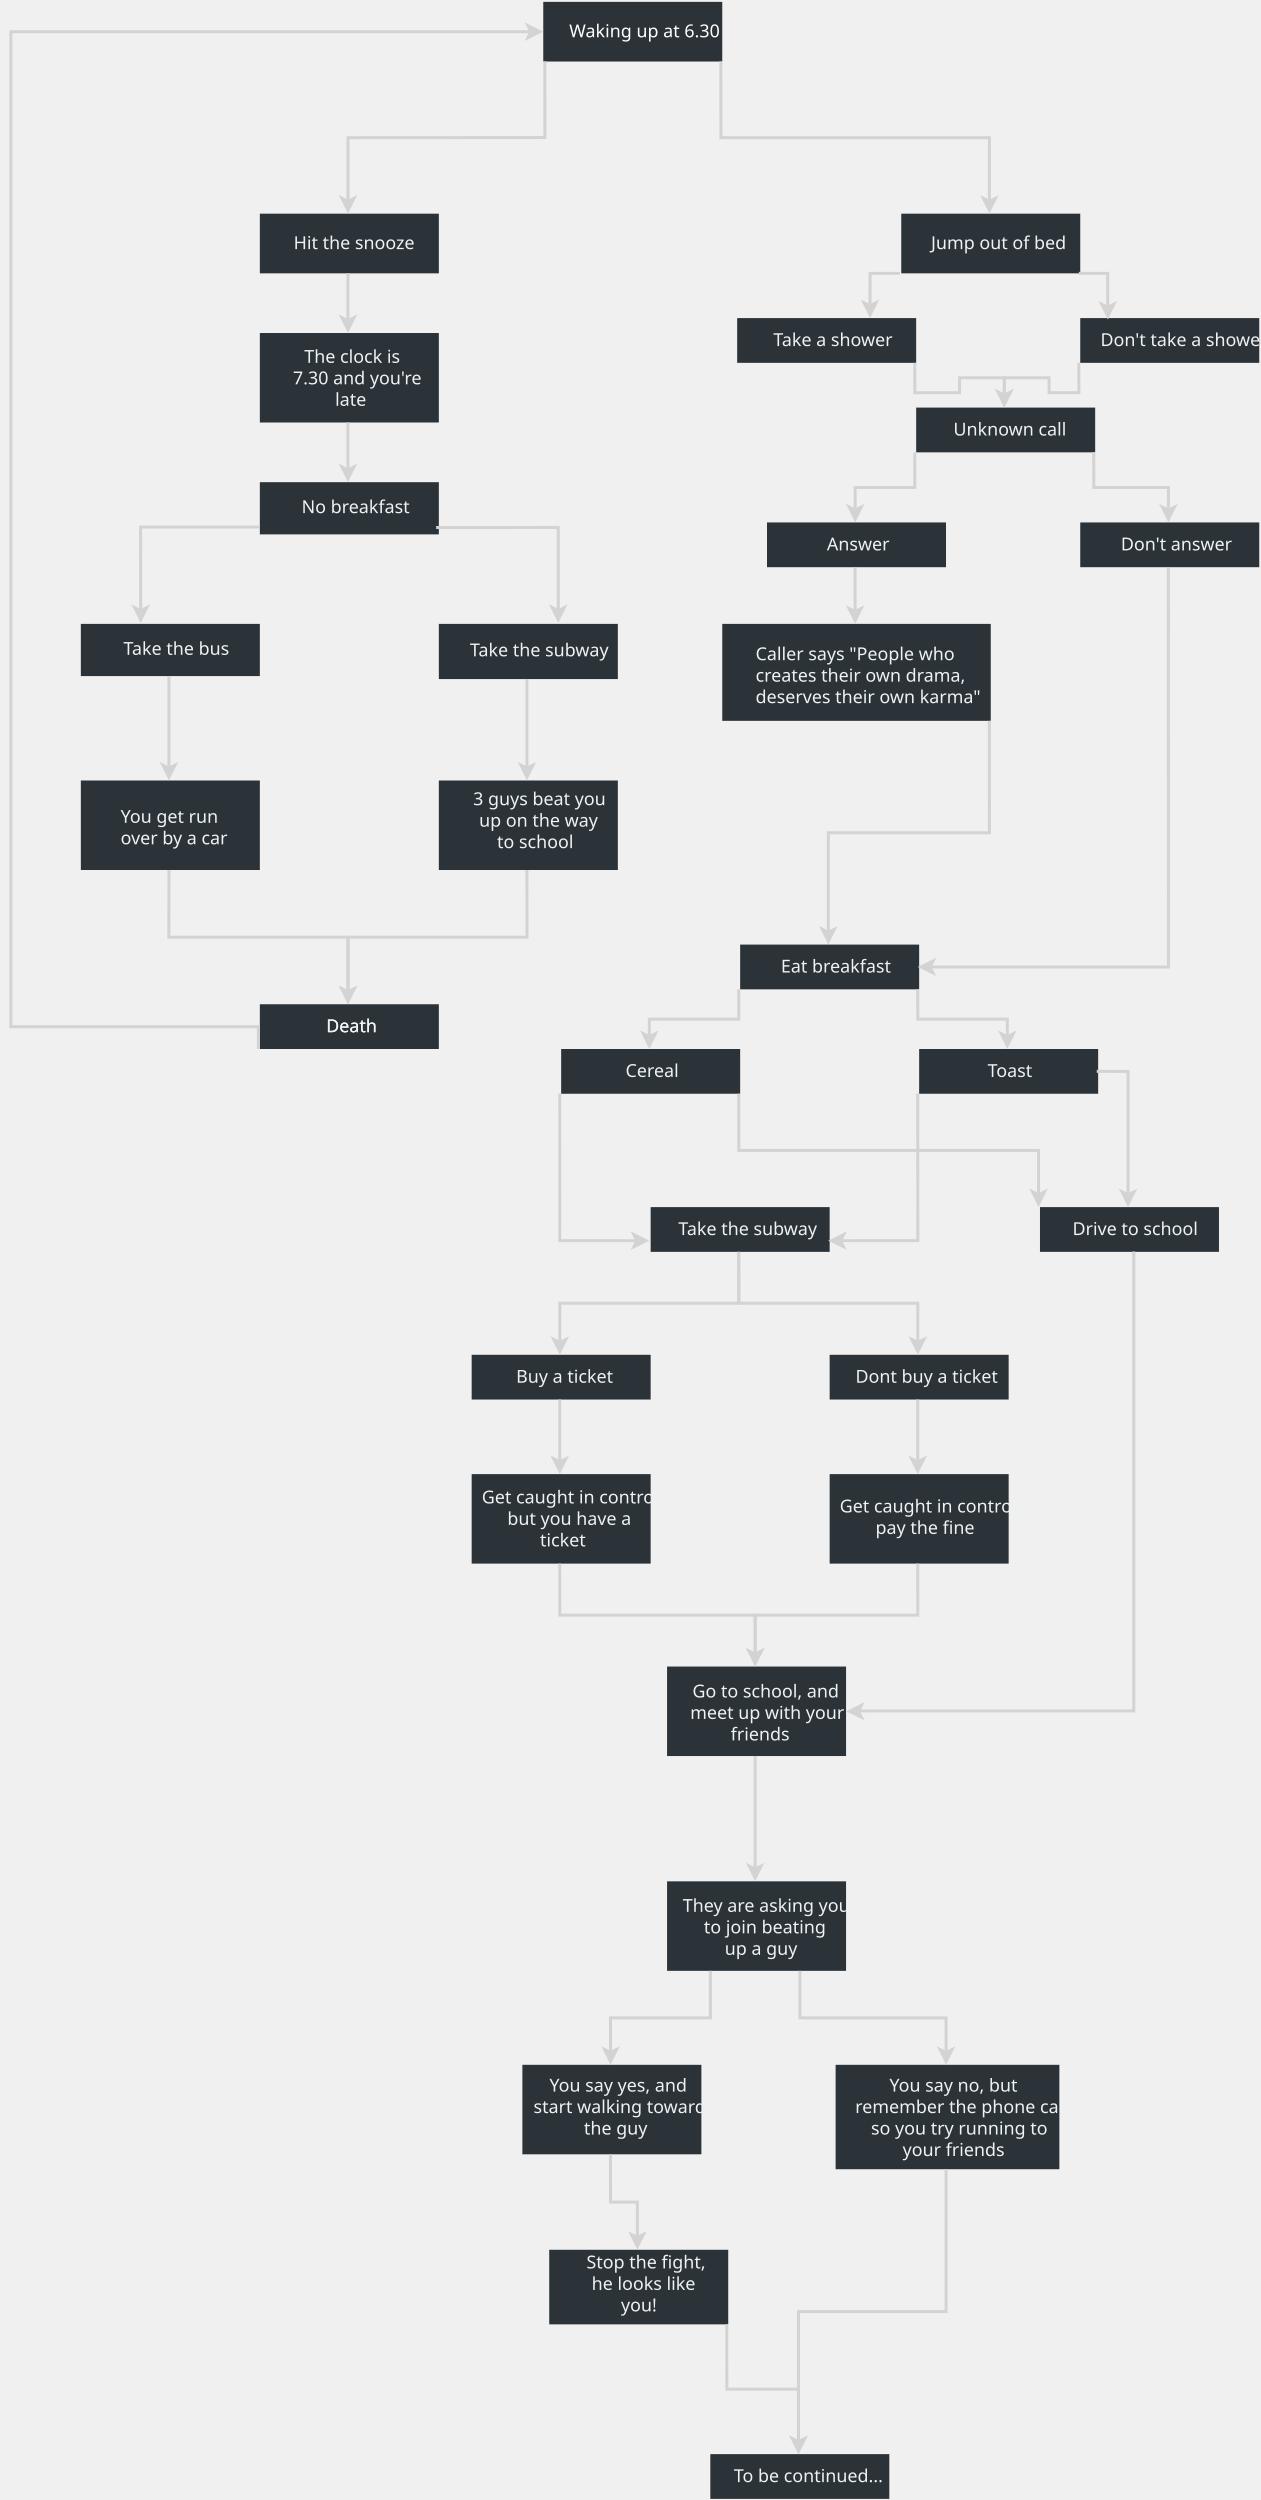
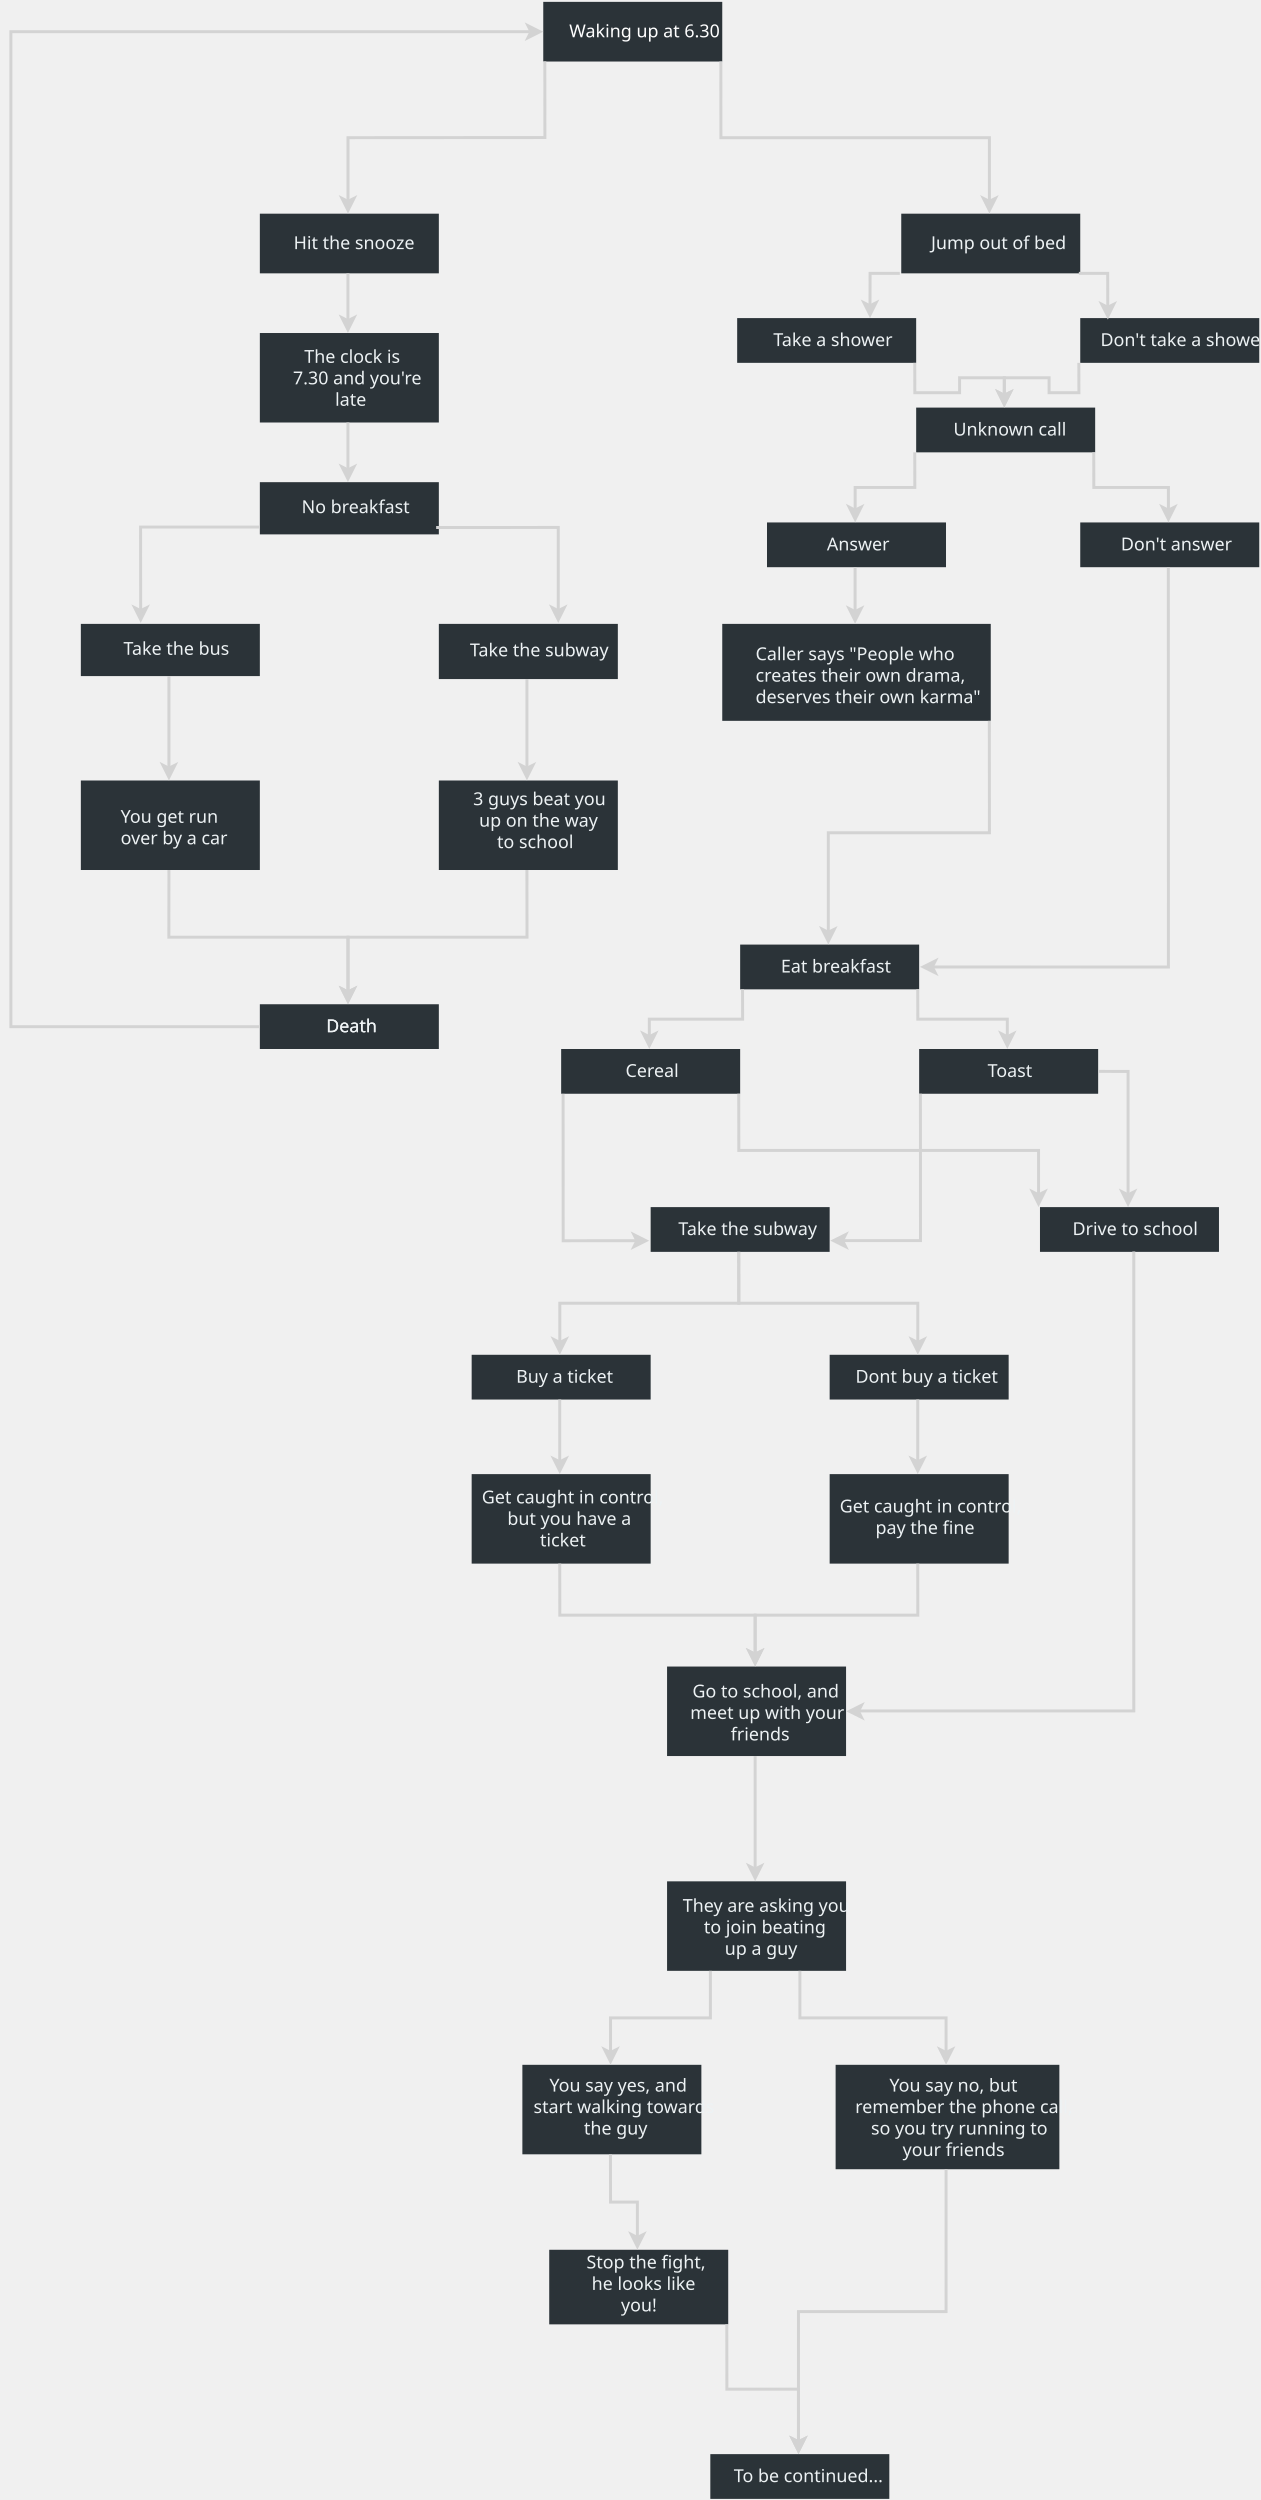
<svg xmlns="http://www.w3.org/2000/svg" version="1.1" id="Layer_1" x="0px" y="0px" viewBox="0 0 1690 3352" style="enable-background:new 0 0 1690 3352;" xml:space="preserve">
  <style type="text/css">
	.st0{fill:#2B3338;}
	.st1{fill:none;stroke:#D3D3D3;stroke-width:4;stroke-miterlimit:10;}
	.st2{fill:#D3D3D3;stroke:#D3D3D3;stroke-width:4;stroke-miterlimit:10;}
	.st3{fill:#FFFFFF;}
	.st4{font-family:'TimesNewRomanPSMT';}
	.st5{font-size:24px;}
	.st6{fill:#EDF2F4;}
	.st7{enable-background:new    ;}
</style>
  <g id="box">
    <rect x="728.4" y="2.5" pointer-events="all" class="st0" width="240" height="80" />
    <rect x="348.4" y="286.5" pointer-events="all" class="st0" width="240" height="80" />
    <rect x="1208.4" y="286.5" pointer-events="all" class="st0" width="240" height="80" />
    <rect x="348.4" y="446.5" pointer-events="all" class="st0" width="240" height="120" />
    <rect x="348.4" y="646.5" pointer-events="all" class="st0" width="240" height="70" />
    <rect x="108.4" y="836.5" pointer-events="all" class="st0" width="240" height="70" />
    <rect x="588.4" y="836.5" pointer-events="all" class="st0" width="240" height="74" />
    <rect x="108.4" y="1046.5" pointer-events="all" class="st0" width="240" height="120" />
    <rect x="588.4" y="1046.5" pointer-events="all" class="st0" width="240" height="120" />
    <rect x="988.4" y="426.5" pointer-events="all" class="st0" width="240" height="60" />
    <rect x="1448.4" y="426.5" pointer-events="all" class="st0" width="240" height="60" />
    <rect x="1228.4" y="546.5" pointer-events="all" class="st0" width="240" height="60" />
    <rect x="1448.4" y="700.5" pointer-events="all" class="st0" width="240" height="60" />
    <rect x="1028.4" y="700.5" pointer-events="all" class="st0" width="240" height="60" />
    <rect x="968.4" y="836.5" pointer-events="all" class="st0" width="360" height="130" />
    <rect x="992.4" y="1266.5" pointer-events="all" class="st0" width="240" height="60" />
    <rect x="752.4" y="1406.5" pointer-events="all" class="st0" width="240" height="60" />
    <rect x="1232.4" y="1406.5" pointer-events="all" class="st0" width="240" height="60" />
    <rect x="872.4" y="1618.5" pointer-events="all" class="st0" width="240" height="60" />
    <rect x="632.4" y="1816.5" pointer-events="all" class="st0" width="240" height="60" />
    <rect x="1112.4" y="1816.5" pointer-events="all" class="st0" width="240" height="60" />
    <rect x="1112.4" y="1976.5" pointer-events="all" class="st0" width="240" height="120" />
    <rect x="632.4" y="1976.5" pointer-events="all" class="st0" width="240" height="120" />
    <rect x="1394.4" y="1618.5" pointer-events="all" class="st0" width="240" height="60" />
    <rect x="894.4" y="2234.5" pointer-events="all" class="st0" width="240" height="120" />
    <rect x="894.4" y="2522.5" pointer-events="all" class="st0" width="240" height="120" />
    <rect x="700.4" y="2768.5" pointer-events="all" class="st0" width="240" height="120" />
    <rect x="1120.4" y="2768.5" pointer-events="all" class="st0" width="300" height="140" />
    <rect x="736.4" y="3016.5" pointer-events="all" class="st0" width="240" height="100" />
    <rect x="952.4" y="3290.5" pointer-events="all" class="st0" width="240" height="60" />
    <rect x="348.4" y="1346.5" pointer-events="all" class="st0" width="240" height="60" />
  </g>
  <g id="text-line">
    <path pointer-events="stroke" class="st1" d="M730.5,82.3l0.1,102.1l-264,0.2V270" />
    <path pointer-events="all" class="st2" d="M466.6,282l-8-16l8,4l8-4L466.6,282z" />
    <path pointer-events="stroke" class="st1" d="M966.5,82.5l0.1,102.1h360V270" />
    <path pointer-events="all" class="st2" d="M1326.6,282l-8-16l8,4l8-4L1326.6,282z" />
    <g transform="translate(-0.5 -0.5)scale(2)">
      <text transform="matrix(0.5 0 0 0.5 381.8391 25.25)" class="st3 st4 st5">Waking up at 6.30</text>
    </g>
    <path pointer-events="stroke" class="st1" d="M466.5,366.5V430" />
    <path pointer-events="all" class="st2" d="M466.5,442l-8-16l8,4l8-4L466.5,442z" />
    <g transform="translate(-0.5 -0.5)scale(2)">
      <text transform="matrix(0.5 0 0 0.5 197.0986 167.25)" class="st6 st4 st5">Hit the snooze</text>
    </g>
    <path pointer-events="stroke" class="st1" d="M1206.5,366.5h-39.9l-0.1,43.5" />
    <path pointer-events="all" class="st2" d="M1166.5,422l-8-16l8,4l8-4L1166.5,422z" />
    <path pointer-events="stroke" class="st1" d="M1446.5,366.5h38.7l0.1,45.5" />
    <path pointer-events="all" class="st2" d="M1485.4,424l-8.1-16l8,4l8-4L1485.4,424z" />
    <g transform="translate(-0.5 -0.5)scale(2)">
      <text transform="matrix(0.5 0 0 0.5 624.4199 167.25)" class="st6 st4 st5">Jump out of bed</text>
    </g>
    <path pointer-events="stroke" class="st1" d="M466.5,566.5V630" />
    <path pointer-events="all" class="st2" d="M466.5,642l-8-16l8,4l8-4L466.5,642z" />
    <g transform="translate(-0.5 -0.5)scale(2)">
      <text transform="matrix(0.5 0 0 0.5 204.2368 243.5)" class="st7">
        <tspan x="0" y="0" class="st6 st4 st5">The clock is</tspan>
        <tspan x="-15.2" y="28.8" class="st6 st4 st5">7.30 and you're</tspan>
        <tspan x="41.3" y="57.6" class="st6 st4 st5">late</tspan>
      </text>
    </g>
    <path pointer-events="stroke" class="st1" d="M348.2,706.7l-159.7,0l0.1,112.1" />
    <path pointer-events="all" class="st2" d="M188.6,830.8l-8-16l8,4l8-4L188.6,830.8z" />
    <path pointer-events="stroke" class="st1" d="M584.8,707.3l163.7-0.1v111.6" />
    <path pointer-events="all" class="st2" d="M748.5,830.8l-8-16l8,4l8-4L748.5,830.8z" />
    <g transform="translate(-0.5 -0.5)scale(2)">
      <text transform="matrix(0.5 0 0 0.5 202.4297 344.25)" class="st6 st4 st5">No breakfast</text>
    </g>
    <path pointer-events="stroke" class="st1" d="M226.5,906.5V1030" />
    <path pointer-events="all" class="st2" d="M226.5,1042l-8-16l8,4l8-4L226.5,1042z" />
    <g transform="translate(-0.5 -0.5)scale(2)">
      <text transform="matrix(0.5 0 0 0.5 83.0127 439.25)" class="st6 st4 st5">Take the bus</text>
    </g>
    <path pointer-events="stroke" class="st1" d="M706.5,910.5V1030" />
    <path pointer-events="all" class="st2" d="M706.5,1042l-8-16l8,4l8-4L706.5,1042z" />
    <g transform="translate(-0.5 -0.5)scale(2)">
      <text transform="matrix(0.5 0 0 0.5 315.2894 440.25)" class="st6 st4 st5">Take the subway</text>
    </g>
    <path pointer-events="stroke" class="st1" d="M226.5,1166.5l-0.1,90.1h240.2v73.4" />
    <path pointer-events="all" class="st2" d="M466.6,1342l-8-16l8,4l8-4L466.6,1342z" />
    <g transform="translate(-0.5 -0.5)scale(2)">
      <text transform="matrix(0.5 0 0 0.5 81.1094 551.874)" class="st7">
        <tspan x="0" y="0" class="st6 st4 st5">You get run</tspan>
        <tspan x="0" y="28.8" class="st6 st4 st5">over by a car</tspan>
      </text>
    </g>
    <path pointer-events="stroke" class="st1" d="M706.5,1166.5l0.1,90.1h-240v73.4" />
    <path pointer-events="all" class="st2" d="M466.6,1342l-8-16l8,4l8-4L466.6,1342z" />
    <g transform="translate(-0.5 -0.5)scale(2)">
      <text transform="matrix(0.5 0 0 0.5 317.4369 540.0399)" class="st7">
        <tspan x="0" y="0" class="st6 st4 st5">3 guys beat you</tspan>
        <tspan x="8" y="28.8" class="st6 st4 st5">up on the way</tspan>
        <tspan x="32" y="57.6" class="st6 st4 st5">to school</tspan>
      </text>
    </g>
    <path pointer-events="stroke" class="st1" d="M1226.5,486.5l0.1,40h60v-20h60l-0.1,23.5" />
    <path pointer-events="all" class="st2" d="M1346.5,542l-7.9-16l8,4l8-4L1346.5,542z" />
    <g transform="translate(-0.5 -0.5)scale(2)">
      <text transform="matrix(0.5 0 0 0.5 518.6855 232.25)" class="st6 st4 st5">Take a shower</text>
    </g>
    <path pointer-events="stroke" class="st1" d="M1446.5,486.5l0.1,40h-40v-20h-60V530" />
    <path pointer-events="all" class="st2" d="M1346.6,542l-8-16l8,4l8-4L1346.6,542z" />
    <g transform="translate(-0.5 -0.5)scale(2)">
      <text transform="matrix(0.5 0 0 0.5 738.0062 232.25)" class="st6 st4 st5">Don't take a shower</text>
    </g>
    <path pointer-events="stroke" class="st1" d="M1226.5,606.5l0.1,47.1h-80V684" />
    <path pointer-events="all" class="st2" d="M1146.6,696l-8-16l8,4l8-4L1146.6,696z" />
    <path pointer-events="stroke" class="st1" d="M1466.5,606.5l0.1,47.1h100V684" />
    <path pointer-events="all" class="st2" d="M1566.6,696l-8-16l8,4l8-4L1566.6,696z" />
    <g transform="translate(-0.5 -0.5)scale(2)">
      <text transform="matrix(0.5 0 0 0.5 639.4238 292.25)" class="st6 st4 st5">Unknown call</text>
    </g>
    <path pointer-events="stroke" class="st1" d="M1566.5,760.5l0.1,536.1l-319.7-0.1" />
-     <path pointer-events="all" class="st2" d="M1235,1296.5l16-8l-4,8l4,8L1235,1296.5z" />
+     <path pointer-events="all" class="st2" d="M1238,1296.4l16-8l-4,8l4,8L1238,1296.4z" />
    <g transform="translate(-0.5 -0.5)scale(2)">
      <text transform="matrix(0.5 0 0 0.5 751.6768 369.25)" class="st6 st4 st5">Don't answer</text>
    </g>
    <path pointer-events="stroke" class="st1" d="M1146.5,760.5V820" />
    <path pointer-events="all" class="st2" d="M1146.5,832l-8-16l8,4l8-4L1146.5,832z" />
    <g transform="translate(-0.5 -0.5)scale(2)">
      <text transform="matrix(0.5 0 0 0.5 554.5879 369.25)" class="st6 st4 st5">Answer</text>
    </g>
    <path pointer-events="stroke" class="st1" d="M1326.5,966.5l0.1,150.1h-216V1250" />
    <path pointer-events="all" class="st2" d="M1110.6,1262l-8-16l8,4l8-4L1110.6,1262z" />
    <g transform="translate(-0.5 -0.5)scale(2)">
      <text transform="matrix(0.5 0 0 0.5 506.7768 442.8418)" class="st7">
        <tspan x="0" y="0" class="st6 st4 st5">Caller says "People who</tspan>
        <tspan x="0" y="28.8" class="st6 st4 st5">creates their own drama,</tspan>
        <tspan x="0" y="57.6" class="st6 st4 st5">deserves their own karma"</tspan>
      </text>
    </g>
-     <path pointer-events="stroke" class="st1" d="M990.5,1326.5l0.1,40h-120v23.5" />
+     <path pointer-events="stroke" class="st1" d="M995.6,1326.5l0.1,40l-125.1,0v23.5" />
    <path pointer-events="all" class="st2" d="M870.6,1402l-8-16l8,4l8-4L870.6,1402z" />
    <path pointer-events="stroke" class="st1" d="M1230.5,1326.5l0.1,40h120v23.5" />
    <path pointer-events="all" class="st2" d="M1350.6,1402l-8-16l8,4l8-4L1350.6,1402z" />
    <g transform="translate(-0.5 -0.5)scale(2)">
      <text transform="matrix(0.5 0 0 0.5 523.7676 652.25)" class="st6 st4 st5">Eat breakfast</text>
    </g>
-     <path pointer-events="stroke" class="st1" d="M750.5,1466.5l0.1,196.9l103.4,0.1" />
+     <path pointer-events="stroke" class="st1" d="M755,1466.7l0.1,196.9l99-0.1" />
    <path pointer-events="all" class="st2" d="M866,1663.5l-16,8l4-8l-4-8L866,1663.5z" />
    <path pointer-events="stroke" class="st1" d="M990.5,1466.5l0.1,76h401.9v59.5" />
    <path pointer-events="all" class="st2" d="M1392.5,1614l-8-16l8,4l8-4L1392.5,1614z" />
    <g transform="translate(-0.5 -0.5)scale(2)">
      <text transform="matrix(0.5 0 0 0.5 419.5938 722.25)" class="st6 st4 st5">Cereal</text>
    </g>
-     <path pointer-events="stroke" class="st1" d="M1230.5,1466.5l0.1,196.9l-103.7,0.1" />
-     <path pointer-events="all" class="st2" d="M1115,1663.5l16-8l-4,8l4,8L1115,1663.5z" />
-     <path pointer-events="stroke" class="st1" d="M1470.5,1436.5l42,0.1V1602" />
+     <path pointer-events="stroke" class="st1" d="M1234.1,1466.5l0.1,196.9l-107.3,0" />
+     <path pointer-events="all" class="st2" d="M1117.7,1663.4l16-8l-4,8l4,8L1117.7,1663.4z" />
+     <path pointer-events="stroke" class="st1" d="M1472.4,1436.5l40.1,0.1V1602" />
    <path pointer-events="all" class="st2" d="M1512.5,1614l-8-16l8,4l8-4L1512.5,1614z" />
    <g transform="translate(-0.5 -0.5)scale(2)">
      <text transform="matrix(0.5 0 0 0.5 662.3389 722.25)" class="st6 st4 st5">Toast</text>
    </g>
    <path pointer-events="stroke" class="st1" d="M990.5,1678.5l0.1,68.9h-240v52.6" />
    <path pointer-events="all" class="st2" d="M750.6,1812l-8-16l8,4l8-4L750.6,1812z" />
    <path pointer-events="stroke" class="st1" d="M990.5,1678.5l0.1,68.9h240v52.6" />
    <path pointer-events="all" class="st2" d="M1230.6,1812l-8-16l8,4l8-4L1230.6,1812z" />
    <g transform="translate(-0.5 -0.5)scale(2)">
      <text transform="matrix(0.5 0 0 0.5 455.0166 828.25)" class="st6 st4 st5">Take the subway</text>
    </g>
    <path pointer-events="stroke" class="st1" d="M750.5,1876.5v83.5" />
    <path pointer-events="all" class="st2" d="M750.5,1972l-8-16l8,4l8-4L750.5,1972z" />
    <g transform="translate(-0.5 -0.5)scale(2)">
      <text transform="matrix(0.5 0 0 0.5 346.2578 927.25)" class="st6 st4 st5">Buy a ticket</text>
    </g>
    <path pointer-events="stroke" class="st1" d="M1230.5,1876.5v83.5" />
    <path pointer-events="all" class="st2" d="M1230.5,1972l-8-16l8,4l8-4L1230.5,1972z" />
    <g transform="translate(-0.5 -0.5)scale(2)">
      <text transform="matrix(0.5 0 0 0.5 573.7598 927.25)" class="st6 st4 st5">Dont buy a ticket</text>
    </g>
    <path pointer-events="stroke" class="st1" d="M1230.5,2096.5l0.1,69.1h-218.1v52.5" />
    <path pointer-events="all" class="st2" d="M1012.5,2230l-8-16l8,4l8-4L1012.5,2230z" />
    <g transform="translate(-0.5 -0.5)scale(2)">
      <text transform="matrix(0.5 0 0 0.5 563.1816 1014.204)" class="st7">
        <tspan x="0" y="0" class="st6 st4 st5">Get caught in control,</tspan>
        <tspan x="48" y="28.8" class="st6 st4 st5">pay the fine</tspan>
      </text>
    </g>
    <path pointer-events="stroke" class="st1" d="M750.5,2096.5l0.1,69.1h261.9v52.5" />
    <path pointer-events="all" class="st2" d="M1012.5,2230l-8-16l8,4l8-4L1012.5,2230z" />
    <g transform="translate(-0.5 -0.5)scale(2)">
      <text transform="matrix(0.5 0 0 0.5 323.2416 1008.144)" class="st7">
        <tspan x="0" y="0" class="st6 st4 st5">Get caught in control,</tspan>
        <tspan x="34.3" y="28.8" class="st6 st4 st5">but you have a</tspan>
        <tspan x="78" y="57.6" class="st6 st4 st5">ticket</tspan>
      </text>
    </g>
    <path pointer-events="stroke" class="st1" d="M1520.2,1678v616h-380" />
    <path pointer-events="all" class="st2" d="M1139,2294.5l16-8l-4,8l4,8L1139,2294.5z" />
    <g transform="translate(-0.5 -0.5)scale(2)">
      <text transform="matrix(0.5 0 0 0.5 719.2568 828.25)" class="st6 st4 st5">Drive to school</text>
    </g>
    <path pointer-events="stroke" class="st1" d="M1012.5,2354.5V2506" />
    <path pointer-events="all" class="st2" d="M1012.5,2518l-8-16l8,4l8-4L1012.5,2518z" />
    <g transform="translate(-0.5 -0.5)scale(2)">
      <text transform="matrix(0.5 0 0 0.5 464.4487 1138.234)" class="st7">
        <tspan x="0" y="0" class="st6 st4 st5">Go to school, and</tspan>
        <tspan x="-3" y="28.8" class="st6 st4 st5">meet up with your</tspan>
        <tspan x="51.3" y="57.6" class="st6 st4 st5">friends</tspan>
      </text>
    </g>
    <path pointer-events="stroke" class="st1" d="M952.5,2642.5v63.1H818.6v46.5" />
    <path pointer-events="all" class="st2" d="M818.6,2764l-8-16l8,4l8-4L818.6,2764z" />
    <path pointer-events="stroke" class="st1" d="M1072.5,2642.5v63.1h196v46.5" />
    <path pointer-events="all" class="st2" d="M1268.5,2764l-8-16l8,4l8-4L1268.5,2764z" />
    <g transform="translate(-0.5 -0.5)scale(2)">
      <text transform="matrix(0.5 0 0 0.5 457.9594 1281.971)" class="st7">
        <tspan x="0" y="0" class="st6 st4 st5">They are asking you</tspan>
        <tspan x="28.3" y="28.8" class="st6 st4 st5">to join beating</tspan>
        <tspan x="56.3" y="57.6" class="st6 st4 st5">up a guy</tspan>
      </text>
    </g>
    <path pointer-events="stroke" class="st1" d="M818.5,2888.5l0.1,64.1h36v47.4" />
    <path pointer-events="all" class="st2" d="M854.6,3012l-8-16l8,4l8-4L854.6,3012z" />
    <g transform="translate(-0.5 -0.5)scale(2)">
      <text transform="matrix(0.5 0 0 0.5 368.5678 1402.449)" class="st7">
        <tspan x="0" y="0" class="st6 st4 st5">You say yes, and</tspan>
        <tspan x="-21.3" y="28.8" class="st6 st4 st5">start walking towards</tspan>
        <tspan x="46.3" y="57.6" class="st6 st4 st5">the guy</tspan>
      </text>
    </g>
    <path pointer-events="stroke" class="st1" d="M1268.5,2908.5v190.9h-197.9V3274" />
    <path pointer-events="all" class="st2" d="M1070.6,3286l-8-16l8,4l8-4L1070.6,3286z" />
    <g transform="translate(-0.5 -0.5)scale(2)">
      <text transform="matrix(0.5 0 0 0.5 596.502 1402.449)" class="st7">
        <tspan x="0" y="0" class="st6 st4 st5">You say no, but</tspan>
        <tspan x="-45.9" y="28.8" class="st6 st4 st5">remember the phone call,</tspan>
        <tspan x="-24.7" y="57.6" class="st6 st4 st5">so you try running to</tspan>
        <tspan x="17.7" y="86.4" class="st6 st4 st5">your friends</tspan>
      </text>
    </g>
    <path pointer-events="stroke" class="st1" d="M974.5,3116.5l0.1,86.9h96v70.6" />
    <path pointer-events="all" class="st2" d="M1070.6,3286l-8-16l8,4l8-4L1070.6,3286z" />
    <g transform="translate(-0.5 -0.5)scale(2)">
      <text transform="matrix(0.5 0 0 0.5 393.394 1521.002)" class="st7">
        <tspan x="0" y="0" class="st6 st4 st5">Stop the fight,</tspan>
        <tspan x="7" y="28.8" class="st6 st4 st5">he looks like</tspan>
        <tspan x="46.3" y="57.6" class="st6 st4 st5">you!</tspan>
      </text>
    </g>
    <g transform="translate(-0.5 -0.5)scale(2)">
      <text transform="matrix(0.5 0 0 0.5 492.1807 1664.25)" class="st6 st4 st5">To be continued...</text>
    </g>
-     <path pointer-events="stroke" class="st1" d="M346.5,1406.5l-0.1-29.9H14.6V42.5H710" />
+     <path pointer-events="stroke" class="st1" d="M348.4,1376.6H14.6V42.5H710" />
    <path pointer-events="all" class="st2" d="M724,42.5l-16,8l4-8l-4-8L724,42.5z" />
    <g transform="translate(-0.5 -0.5)scale(2)">
      <g>
        <text transform="matrix(0.5 0 0 0.5 218.9238 692.25)" class="st3 st4 st5">Death</text>
      </g>
      <g>
        <text transform="matrix(0.5 0 0 0.5 218.9238 692.25)" class="st6 st4 st5">Death</text>
      </g>
    </g>
  </g>
</svg>
